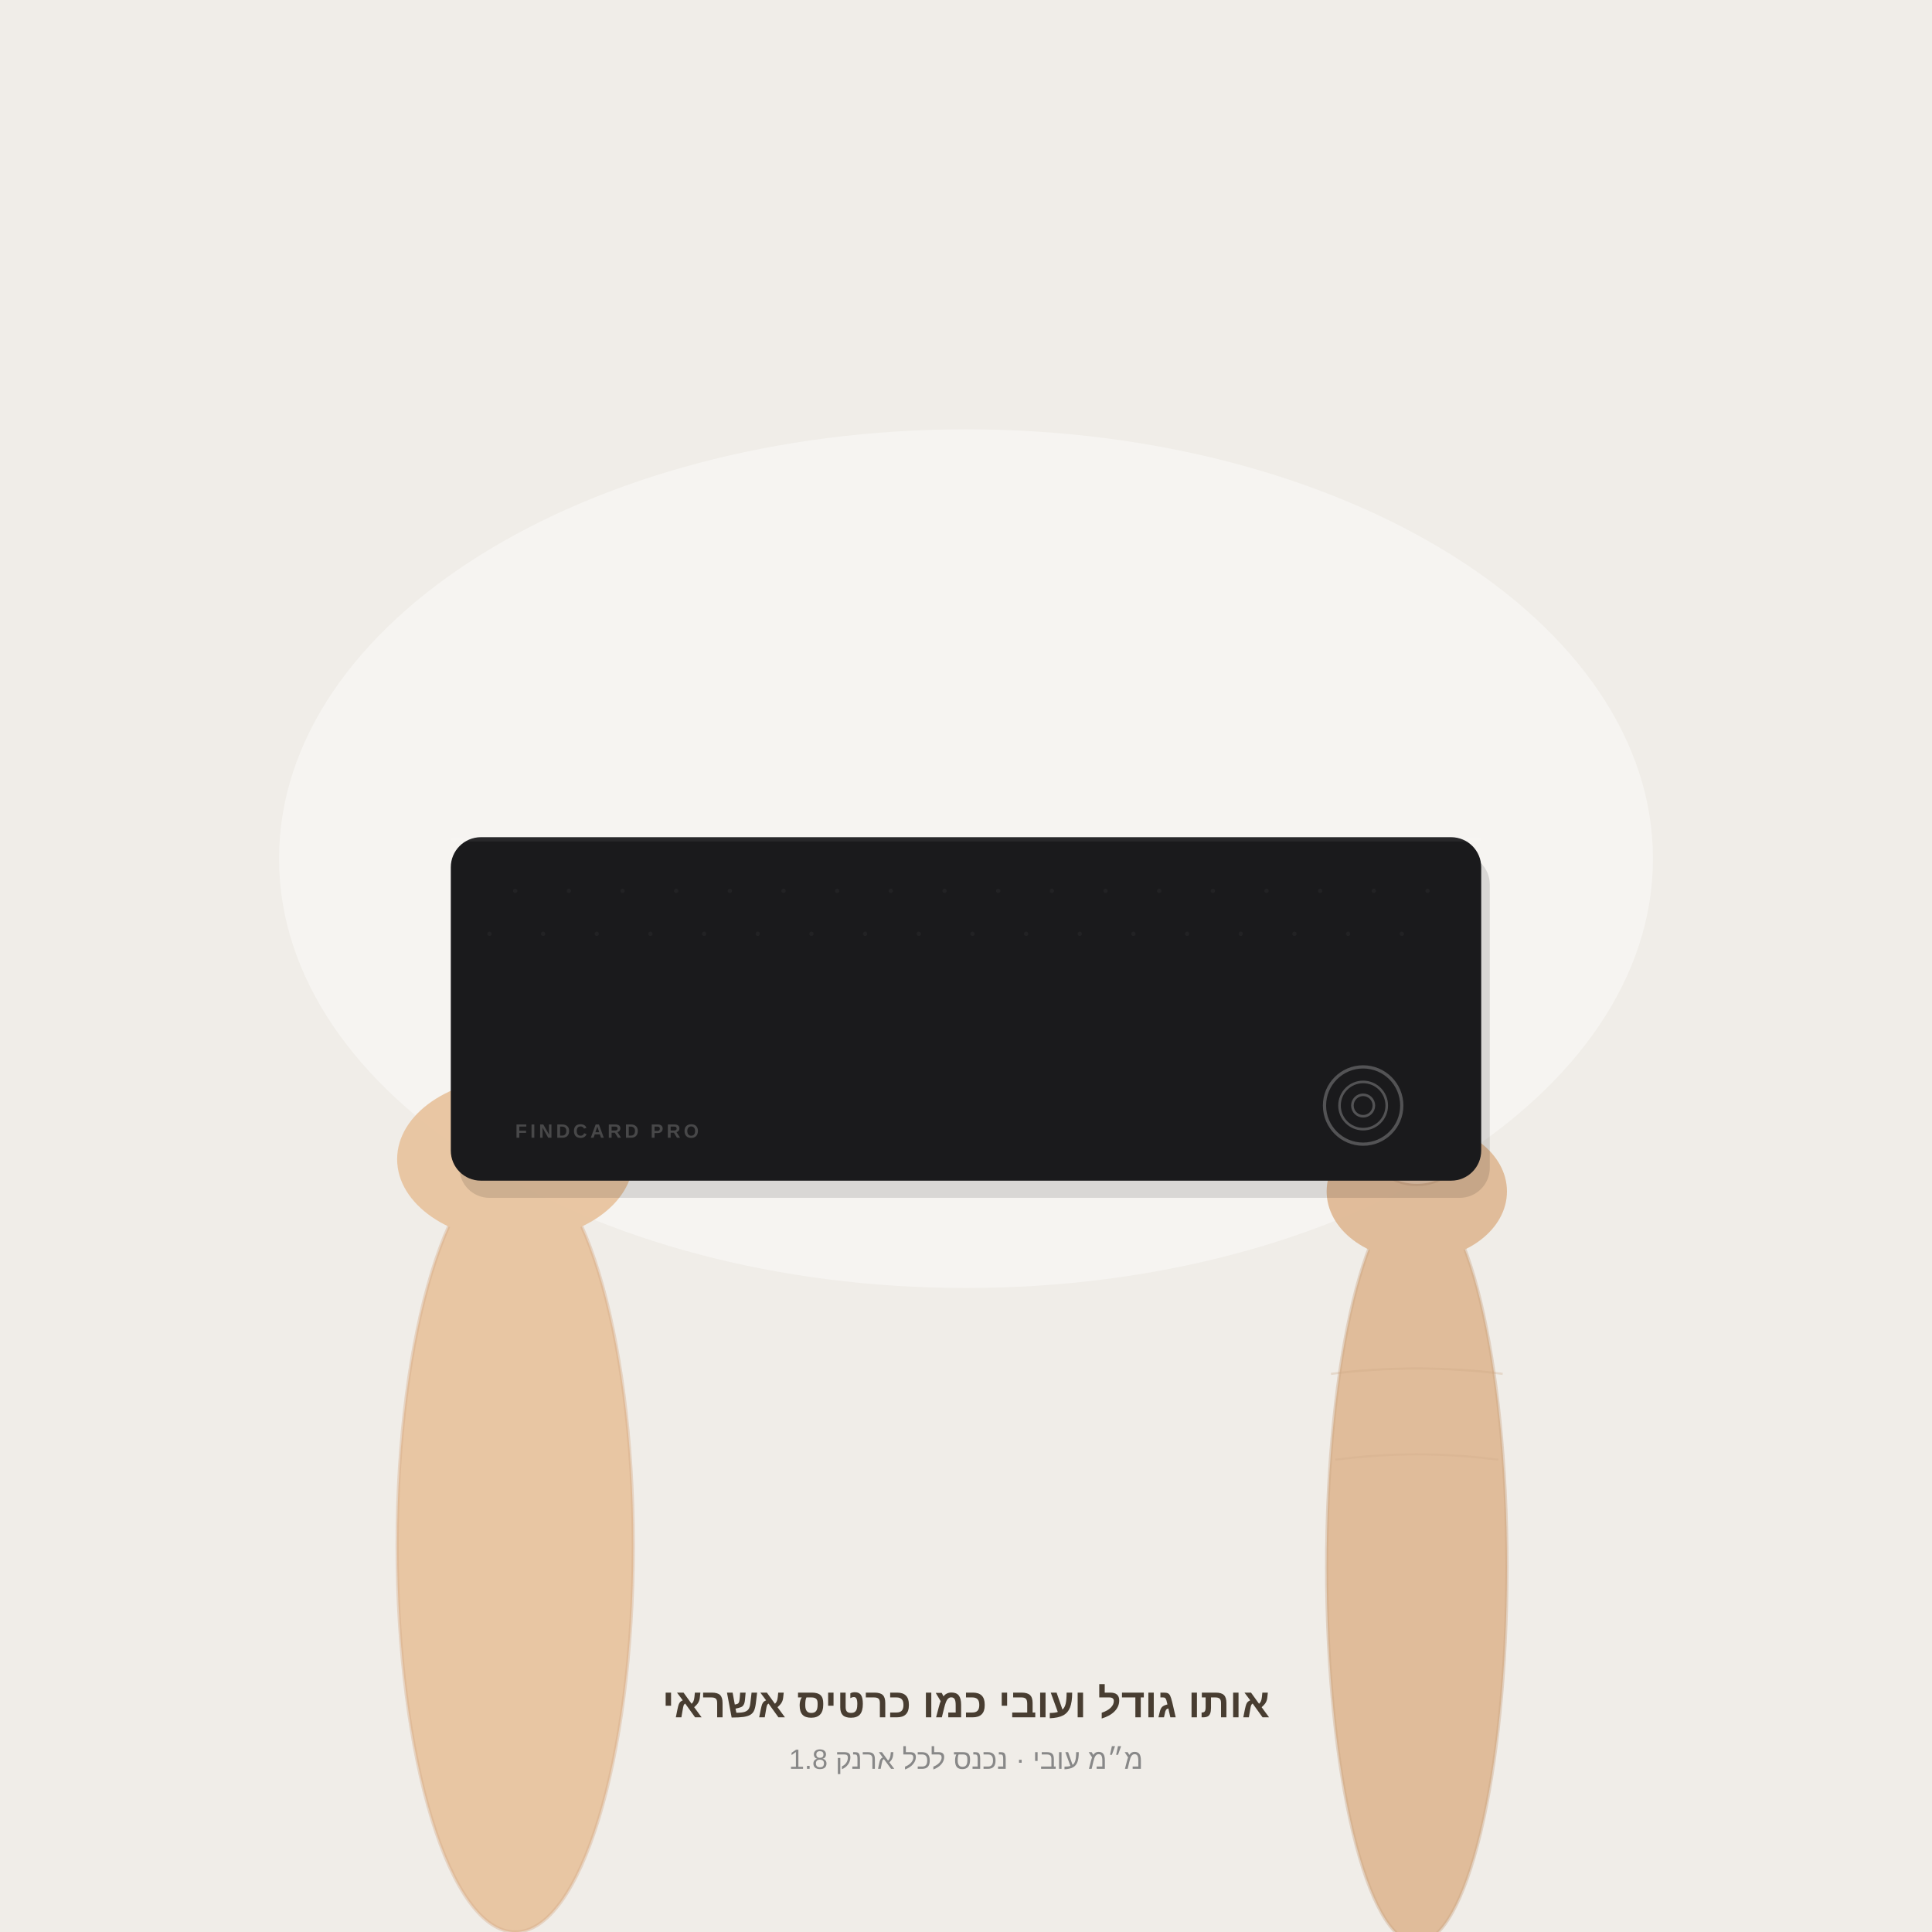
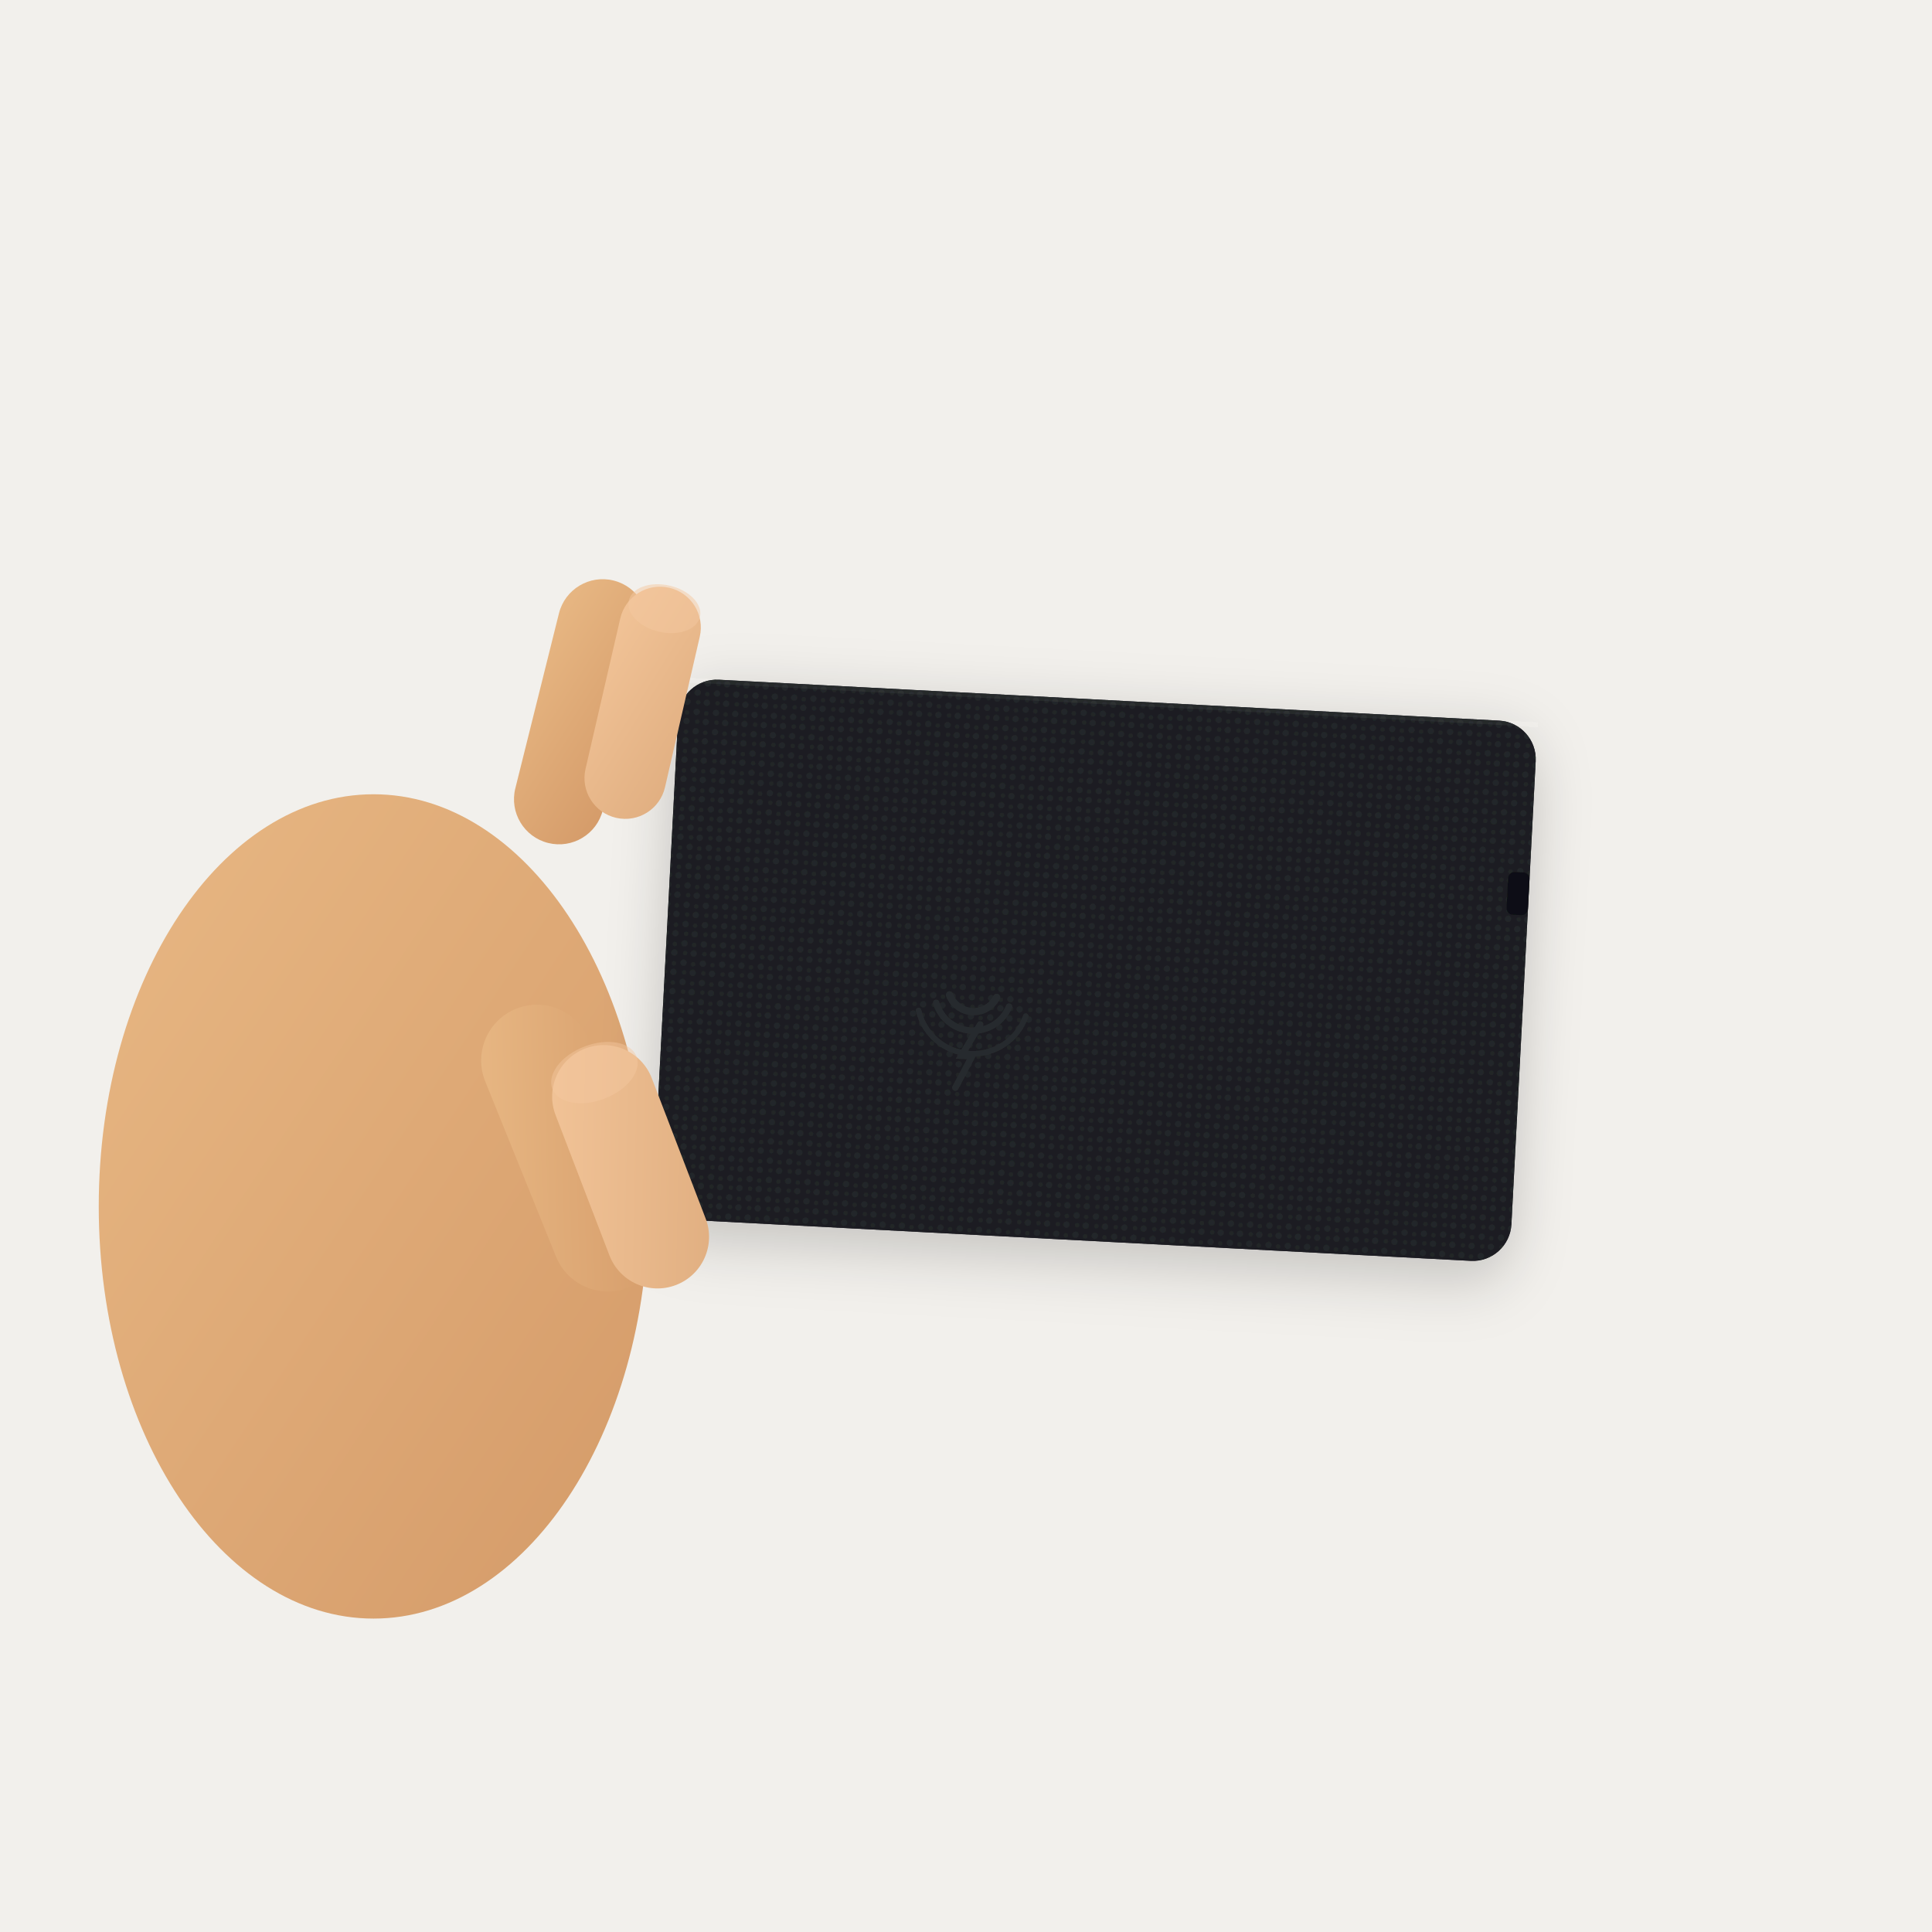
- <svg xmlns="http://www.w3.org/2000/svg" viewBox="0 0 900 900" shape-rendering="geometricPrecision" text-rendering="geometricPrecision">
-   <rect width="900" height="900" fill="#F0EDE8" />
-   <ellipse cx="450" cy="400" rx="320" ry="200" fill="white" opacity="0.4" />
-   <g opacity="0.95">
-     <ellipse cx="240" cy="720" rx="55" ry="180" fill="#E8C4A0" />
-     <ellipse cx="240" cy="720" rx="55" ry="180" fill="none" stroke="#D4A882" stroke-width="1.5" opacity="0.4" />
-     <ellipse cx="240" cy="540" rx="55" ry="38" fill="#E8C4A0" />
-     <ellipse cx="240" cy="525" rx="22" ry="14" fill="#F0D5BE" stroke="#D4A882" stroke-width="1" opacity="0.6" />
+ <svg xmlns="http://www.w3.org/2000/svg" viewBox="0 0 900 900" shape-rendering="geometricPrecision">
+   <defs>
+     <pattern id="pb" x="0" y="0" width="9" height="9" patternUnits="userSpaceOnUse">
+       <rect width="9" height="9" fill="#1C1E22" />
+       <circle cx="2" cy="2" r="1.5" fill="#252829" />
+       <circle cx="6.5" cy="6.5" r="1.5" fill="#252829" />
+       <circle cx="2" cy="7" r="1.1" fill="#232628" />
+       <circle cx="7" cy="2" r="1.1" fill="#232628" />
+     </pattern>
+     <filter id="sh" x="-20%" y="-20%" width="140%" height="150%">
+       <feDropShadow dx="0" dy="8" stdDeviation="14" flood-color="#000" flood-opacity="0.20" />
+     </filter>
+     <linearGradient id="sk1" x1="0%" y1="0%" x2="100%" y2="100%">
+       <stop offset="0%" stop-color="#F2C498" />
+       <stop offset="100%" stop-color="#E0AE80" />
+     </linearGradient>
+     <linearGradient id="sk2" x1="0%" y1="0%" x2="100%" y2="100%">
+       <stop offset="0%" stop-color="#E8B884" />
+       <stop offset="100%" stop-color="#D49A68" />
+     </linearGradient>
+   </defs>
+   <rect width="900" height="900" fill="#F2F0EC" />
+   <ellipse cx="174" cy="562" rx="128" ry="192" fill="url(#sk2)" />
+   <g transform="translate(276, 558) rotate(-22)">
+     <rect x="-26" y="-95" width="52" height="140" rx="26" fill="url(#sk2)" />
  </g>
-   <g opacity="0.95">
-     <ellipse cx="660" cy="730" rx="42" ry="175" fill="#DFBA96" />
-     <ellipse cx="660" cy="730" rx="42" ry="175" fill="none" stroke="#C9A07E" stroke-width="1.5" opacity="0.4" />
-     <ellipse cx="660" cy="555" rx="42" ry="32" fill="#DFBA96" />
-     <ellipse cx="660" cy="540" rx="18" ry="12" fill="#EDD0B8" stroke="#C9A07E" stroke-width="1" opacity="0.6" />
-     <path d="M620,640 Q660,635 700,640" stroke="#C9A07E" stroke-width="1" fill="none" opacity="0.3" />
-     <path d="M622,680 Q660,675 698,680" stroke="#C9A07E" stroke-width="1" fill="none" opacity="0.2" />
+   <g transform="translate(266, 350) rotate(14)">
+     <rect x="-21" y="-82" width="42" height="126" rx="21" fill="url(#sk2)" />
  </g>
-   <g transform="translate(450 470)">
-     <rect x="-240" y="-80" width="480" height="160" rx="14" fill="#000" opacity="0.12" transform="translate(4,8)" />
-     <rect x="-240" y="-80" width="480" height="160" rx="14" fill="#1A1A1C" />
-     <g fill="#2C2C2E" opacity="0.45">
-       <circle cx="-210" cy="-55" r="1" />
-       <circle cx="-185" cy="-55" r="1" />
-       <circle cx="-160" cy="-55" r="1" />
-       <circle cx="-135" cy="-55" r="1" />
-       <circle cx="-110" cy="-55" r="1" />
-       <circle cx="-85" cy="-55" r="1" />
-       <circle cx="-60" cy="-55" r="1" />
-       <circle cx="-35" cy="-55" r="1" />
-       <circle cx="-10" cy="-55" r="1" />
-       <circle cx="15" cy="-55" r="1" />
-       <circle cx="40" cy="-55" r="1" />
-       <circle cx="65" cy="-55" r="1" />
-       <circle cx="90" cy="-55" r="1" />
-       <circle cx="115" cy="-55" r="1" />
-       <circle cx="140" cy="-55" r="1" />
-       <circle cx="165" cy="-55" r="1" />
-       <circle cx="190" cy="-55" r="1" />
-       <circle cx="215" cy="-55" r="1" />
-       <circle cx="-222" cy="-35" r="1" />
-       <circle cx="-197" cy="-35" r="1" />
-       <circle cx="-172" cy="-35" r="1" />
-       <circle cx="-147" cy="-35" r="1" />
-       <circle cx="-122" cy="-35" r="1" />
-       <circle cx="-97" cy="-35" r="1" />
-       <circle cx="-72" cy="-35" r="1" />
-       <circle cx="-47" cy="-35" r="1" />
-       <circle cx="-22" cy="-35" r="1" />
-       <circle cx="3" cy="-35" r="1" />
-       <circle cx="28" cy="-35" r="1" />
-       <circle cx="53" cy="-35" r="1" />
-       <circle cx="78" cy="-35" r="1" />
-       <circle cx="103" cy="-35" r="1" />
-       <circle cx="128" cy="-35" r="1" />
-       <circle cx="153" cy="-35" r="1" />
-       <circle cx="178" cy="-35" r="1" />
-       <circle cx="203" cy="-35" r="1" />
+   <g transform="translate(510, 452) rotate(3)" filter="url(#sh)">
+     <rect x="-200" y="-126" width="400" height="252" rx="18" fill="#1C1E22" />
+     <rect x="-200" y="-126" width="400" height="252" rx="18" fill="url(#pb)" opacity="0.92" />
+     <rect x="-200" y="-126" width="400" height="2" fill="white" opacity="0.05" />
+     <g transform="translate(-56, 15)" fill="none" stroke="#282B2E" stroke-linecap="round">
+       <path d="M -11,0 A 12,12 0 0 0 11,0" stroke-width="3.4" />
+       <path d="M -17,4 A 18,18 0 0 0 17,4" stroke-width="3" />
+       <path d="M -25,8 A 26,26 0 0 0 25,8" stroke-width="2.6" />
+       <path d="M 4,13 L -4,28 L 1,28 L -6,43" stroke-width="3" />
    </g>
-     <rect x="-240" y="-80" width="480" height="2" rx="1" fill="white" opacity="0.06" />
-     <g transform="translate(185, 45)" fill="none" stroke="white" stroke-linecap="round" opacity="0.25">
-       <circle cx="0" cy="0" r="18" stroke-width="1.5" />
-       <circle cx="0" cy="0" r="11" stroke-width="1.2" />
-       <circle cx="0" cy="0" r="5" stroke-width="1.2" />
-     </g>
-     <text x="-210" y="60" font-family="Arial, sans-serif" font-size="9" font-weight="600" fill="white" opacity="0.20" letter-spacing="1.5">FINDCARD PRO</text>
+     <rect x="190" y="-56" width="10" height="20" rx="3" fill="#0F1114" />
  </g>
-   <text x="450" y="800" font-family="Arial, sans-serif" font-size="19" font-weight="700" fill="#2A1F10" text-anchor="middle" opacity="0.85">אותו גודל ועובי כמו כרטיס אשראי</text>
-   <text x="450" y="824" font-family="Arial, sans-serif" font-size="13" fill="#888" text-anchor="middle">1.8 מ״מ עובי · נכנס לכל ארנק</text>
+   <g transform="translate(296, 342) rotate(13)">
+     <rect x="-19" y="-70" width="38" height="110" rx="19" fill="url(#sk1)" />
+     <ellipse cx="0" cy="-60" rx="17" ry="11" fill="#F4C8A0" opacity="0.5" />
+   </g>
+   <g transform="translate(302, 565) rotate(-21)">
+     <rect x="-24" y="-82" width="48" height="118" rx="24" fill="url(#sk1)" />
+     <ellipse cx="0" cy="-70" rx="21" ry="13" fill="#F4C8A0" opacity="0.45" />
+   </g>
</svg>
